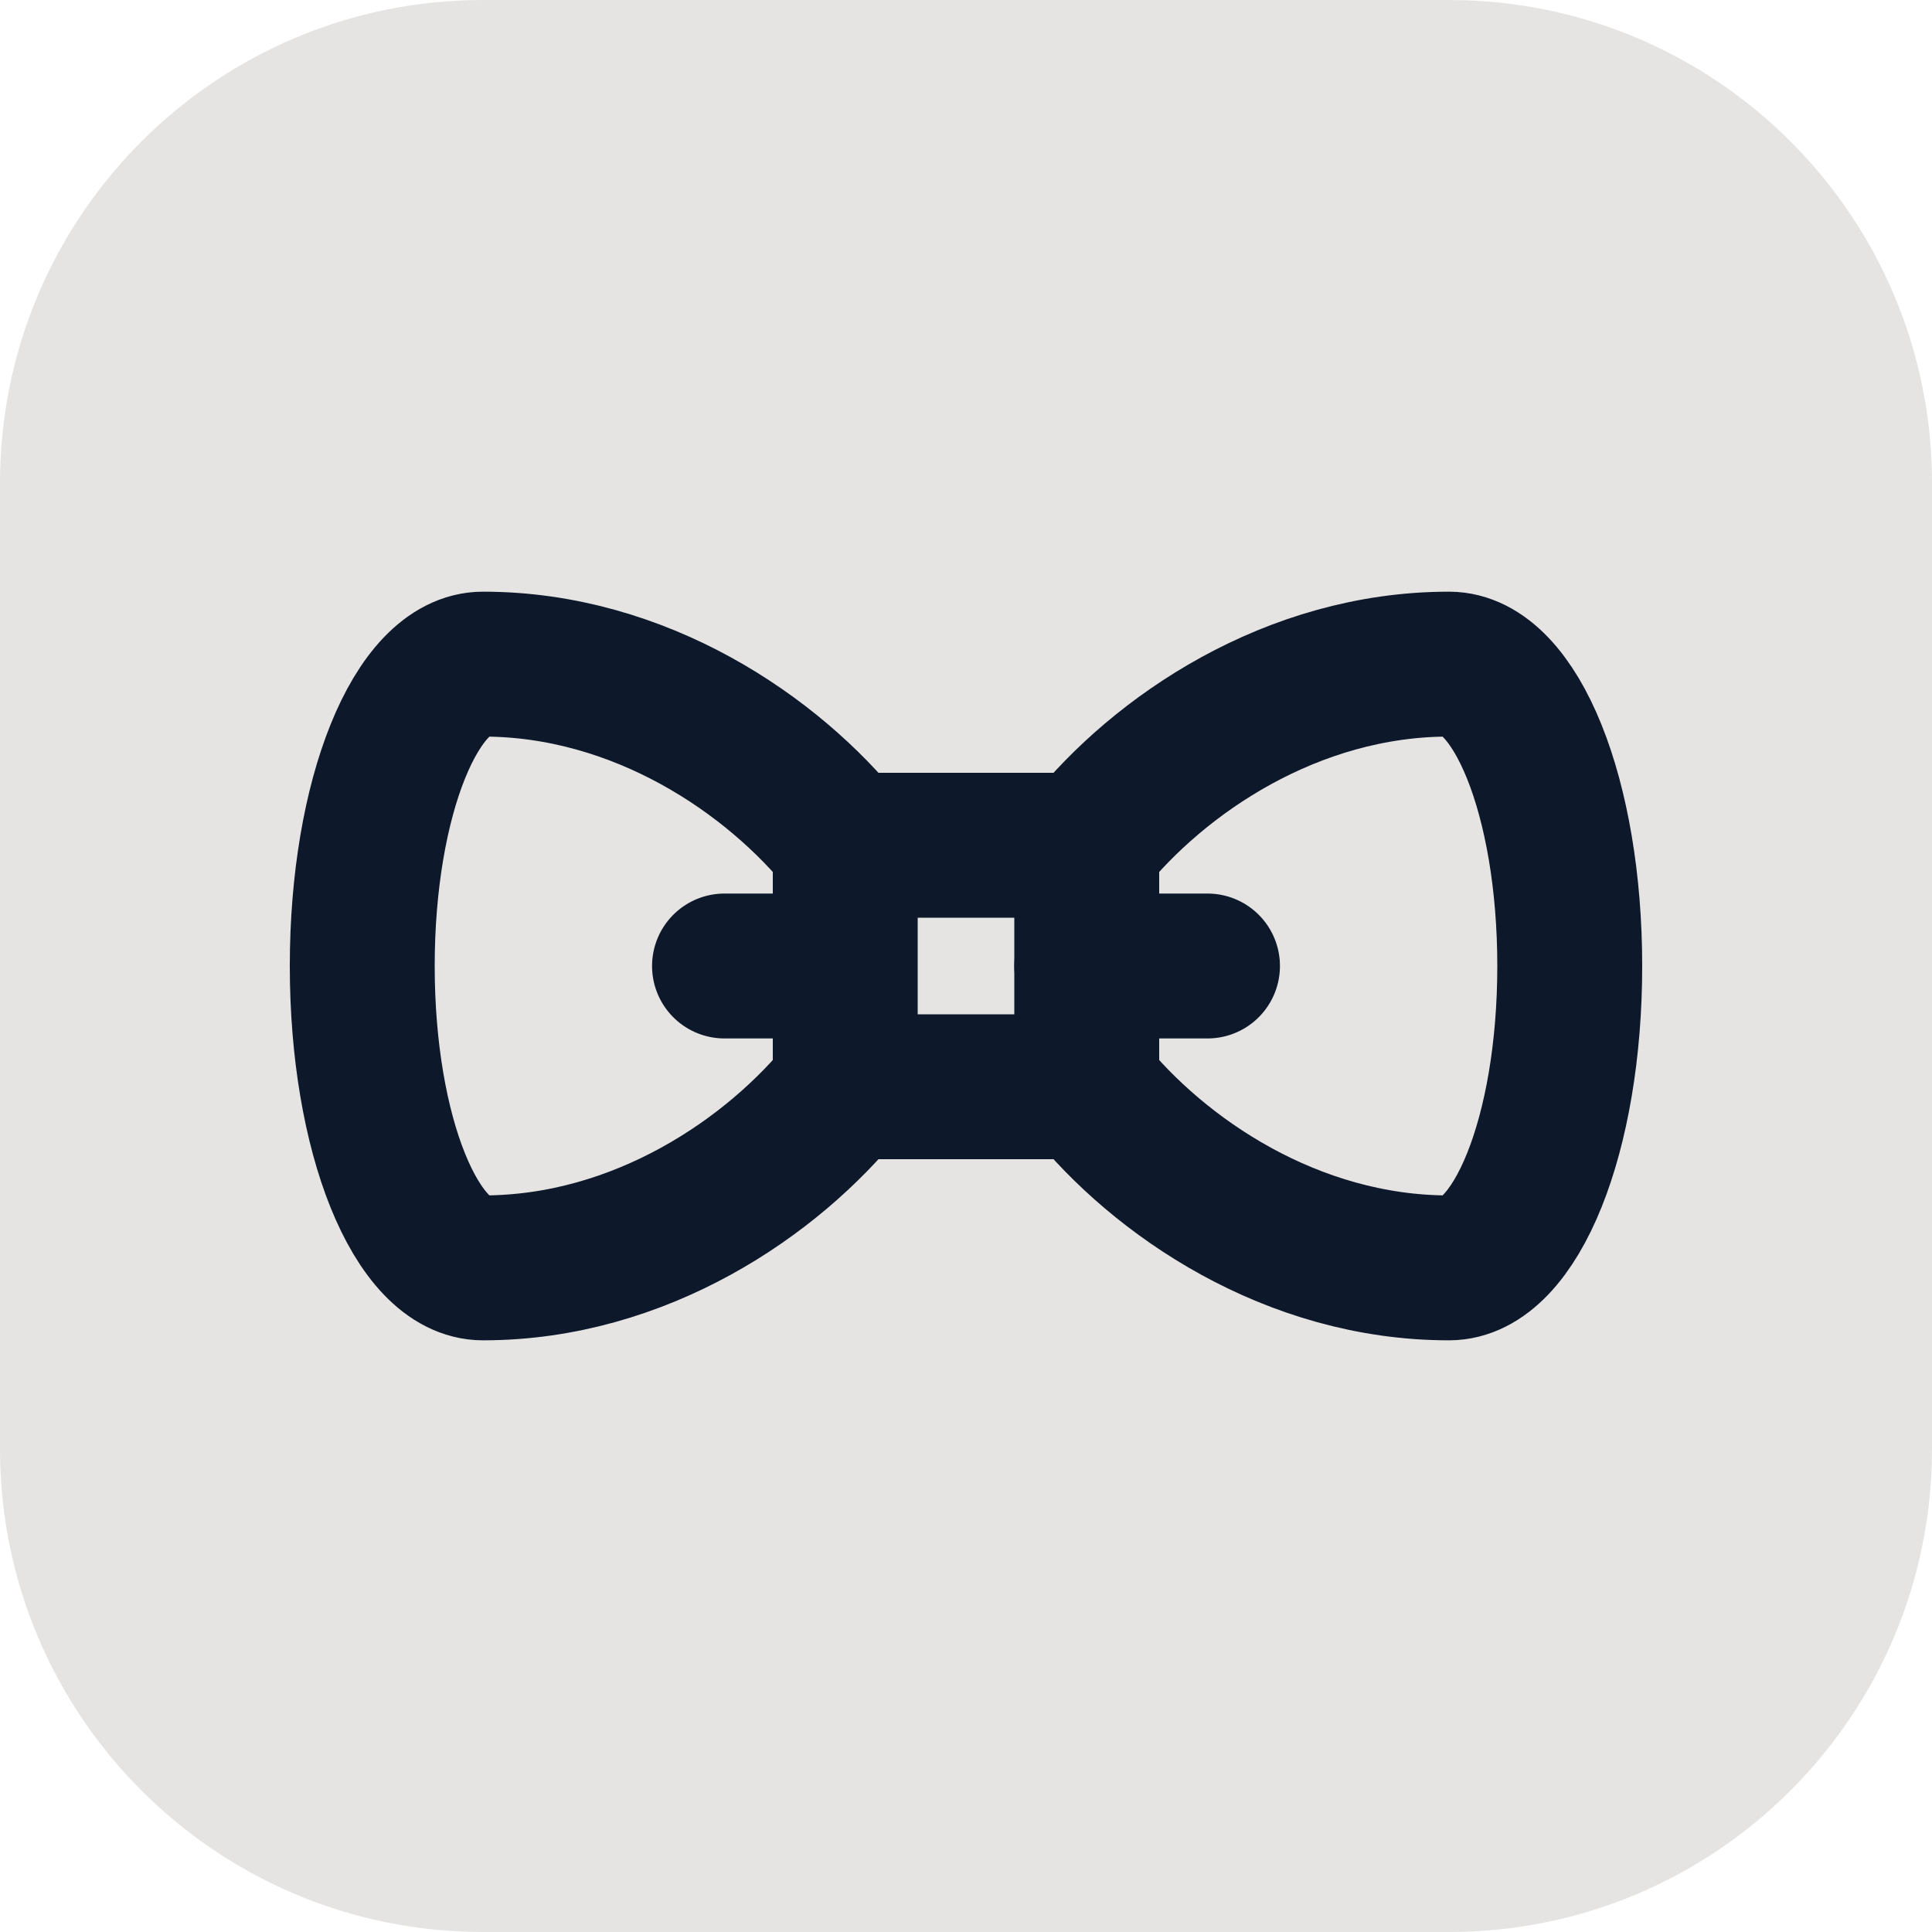
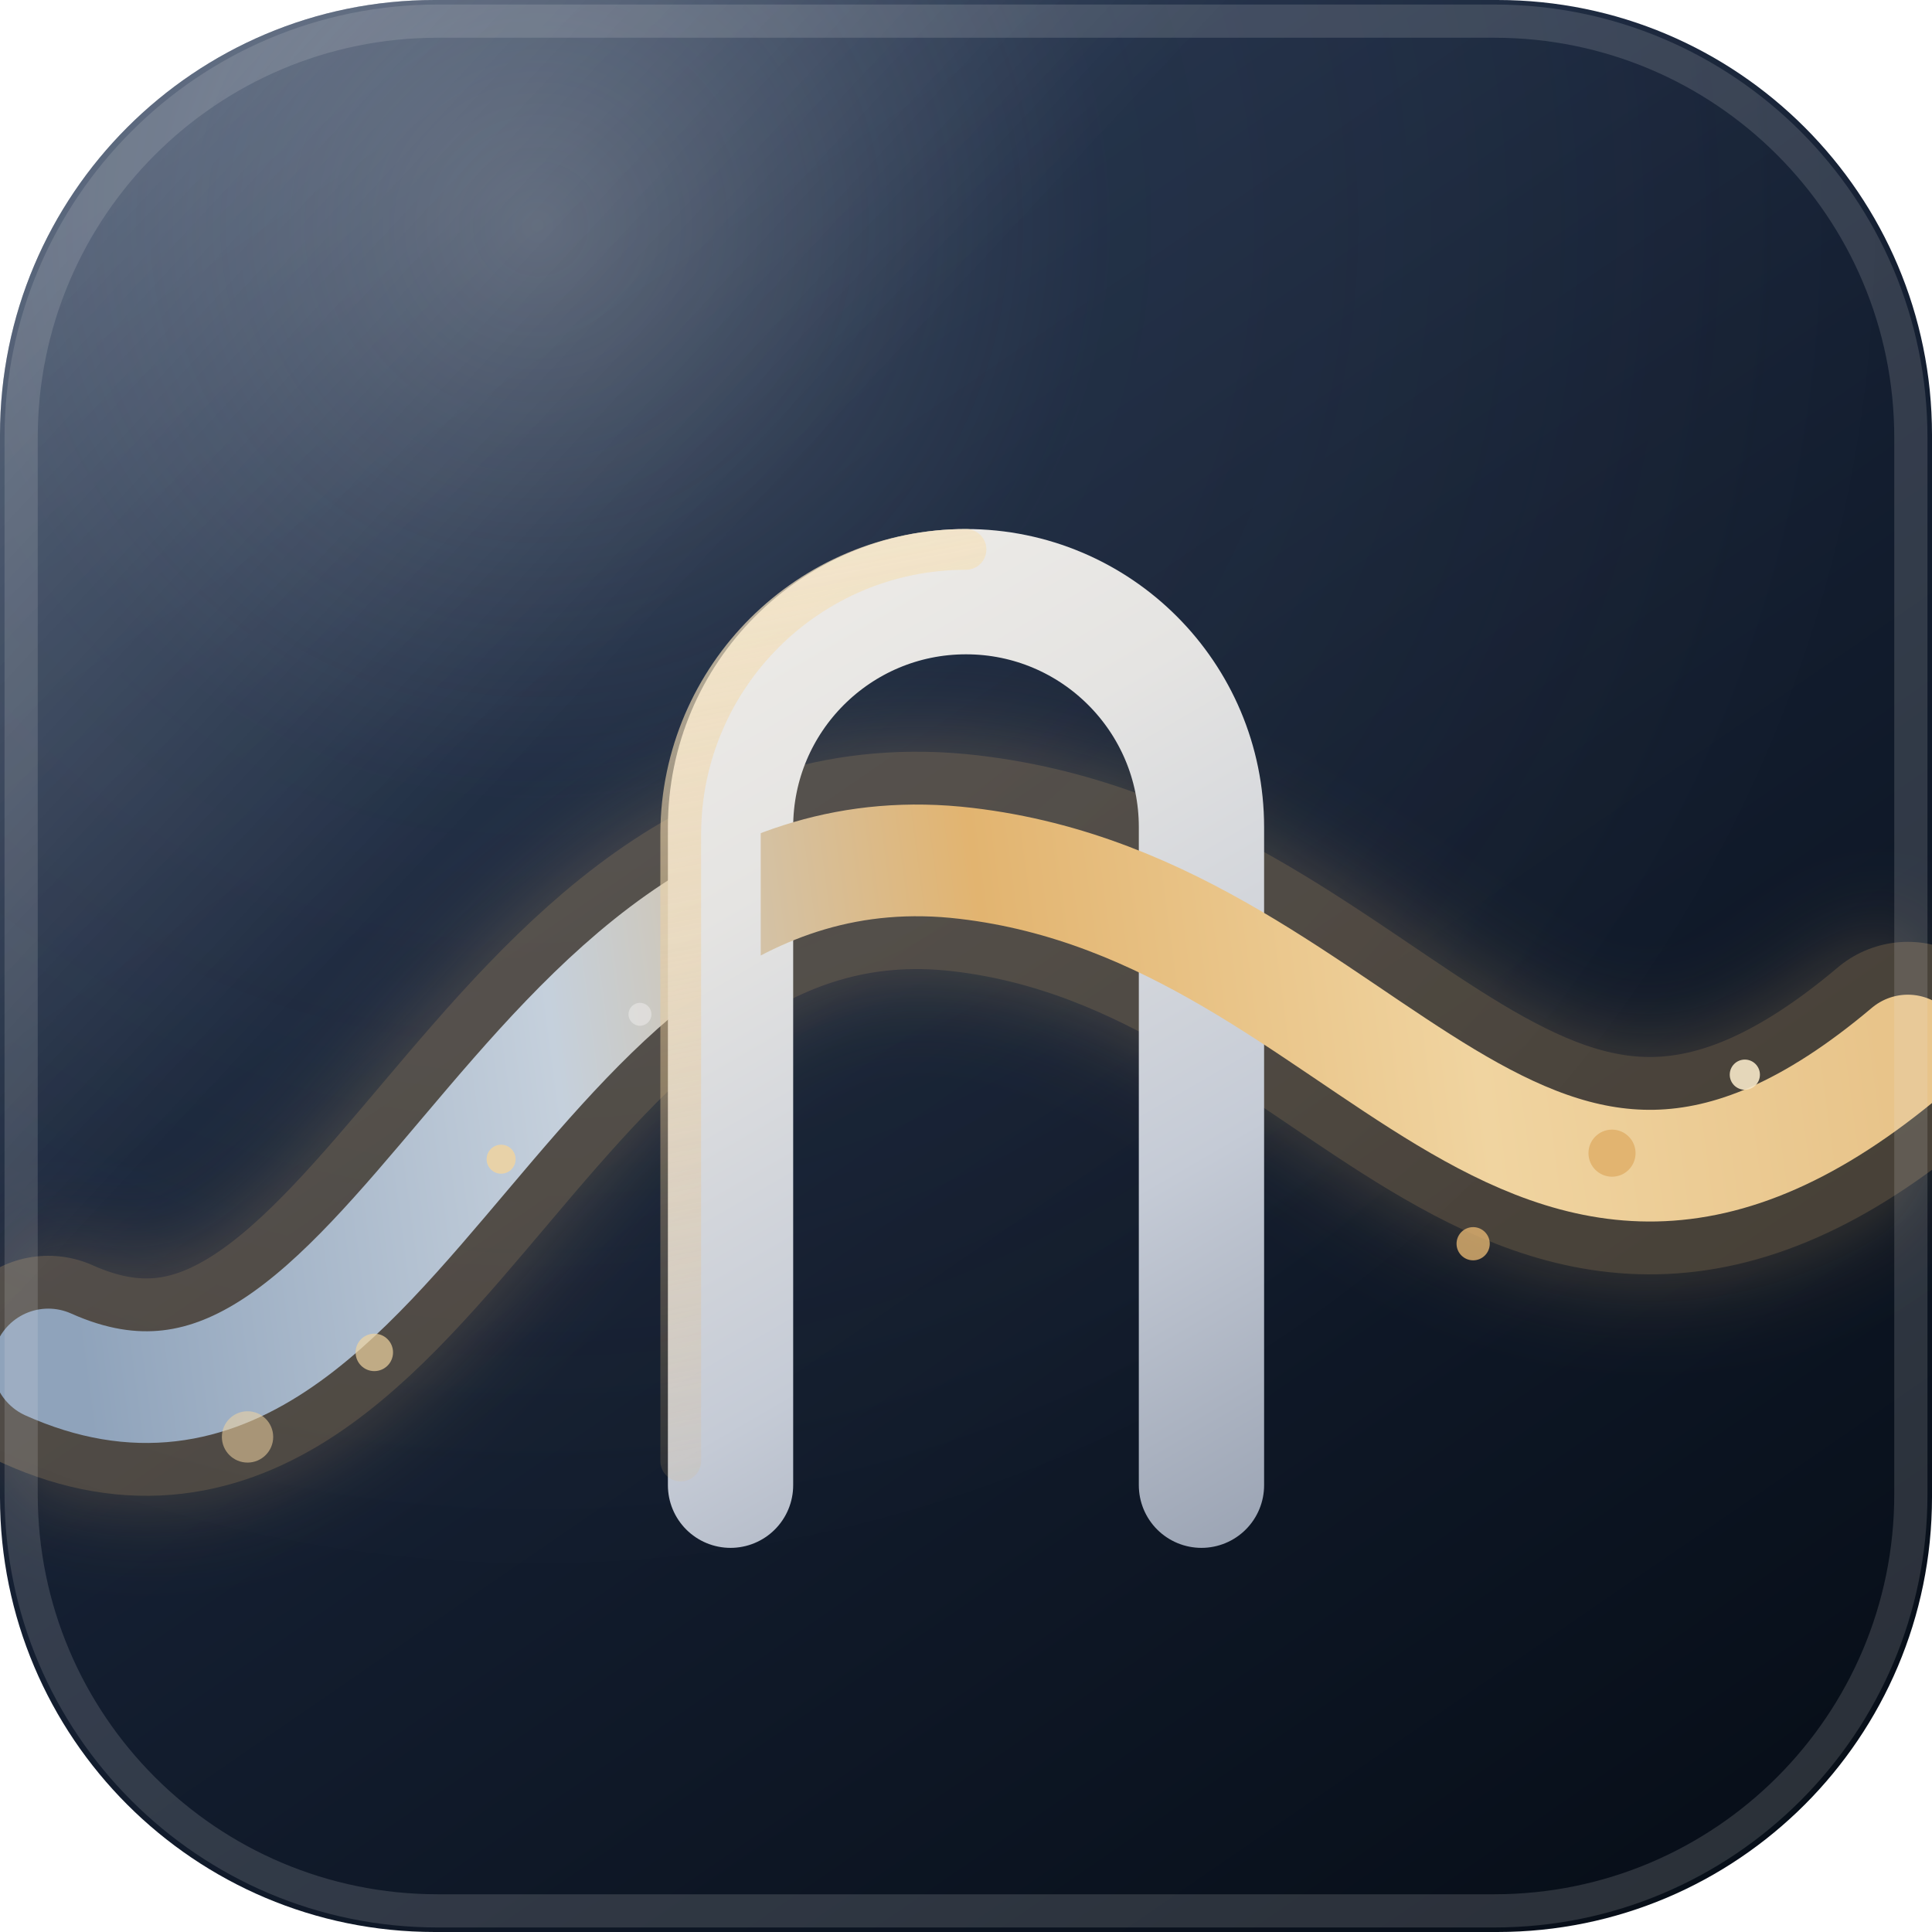
- <svg xmlns="http://www.w3.org/2000/svg" viewBox="0 0 32 32" role="img" aria-label="Livability">
-   <rect width="32" height="32" rx="8" fill="#E5E4E2" />
-   <g fill="none" stroke="#0D182B" stroke-linecap="round" stroke-linejoin="round" stroke-width="2.4" transform="translate(4 4)">
-     <path d="M10 10h4v4h-4zm-2 2h2" />
-     <path d="M10 10C8.8 8.5 6.6 7 4 7c-1.1 0-2 2.2-2 5s.9 5 2 5c2.6 0 4.8-1.5 6-3m4-2h2m-2 2c1.2 1.5 3.4 3 6 3c1.1 0 2-2.2 2-5s-.9-5-2-5c-2.6 0-4.8 1.5-6 3" />
+ <svg xmlns="http://www.w3.org/2000/svg" viewBox="0 0 64 64" width="64" height="64" role="img" aria-label="Livability">
+   <defs>
+     <linearGradient id="liv-tile" x1="12" y1="0" x2="56" y2="64" gradientUnits="userSpaceOnUse">
+       <stop offset="0" stop-color="#24344F" />
+       <stop offset=".45" stop-color="#152033" />
+       <stop offset="1" stop-color="#070E18" />
+     </linearGradient>
+     <radialGradient id="liv-spec" cx="28%" cy="12%" r="70%">
+       <stop offset="0" stop-color="#fff" stop-opacity=".22" />
+       <stop offset=".42" stop-color="#9EB4D0" stop-opacity=".06" />
+       <stop offset="1" stop-color="#fff" stop-opacity="0" />
+     </radialGradient>
+     <linearGradient id="liv-shine" x1="10" y1="0" x2="40" y2="28" gradientUnits="userSpaceOnUse">
+       <stop offset="0" stop-color="#fff" stop-opacity=".2" />
+       <stop offset=".55" stop-color="#fff" stop-opacity="0" />
+     </linearGradient>
+     <linearGradient id="liv-arch" x1="22" y1="12" x2="44" y2="50" gradientUnits="userSpaceOnUse">
+       <stop offset="0" stop-color="#F4F1EC" />
+       <stop offset=".38" stop-color="#E5E4E2" />
+       <stop offset=".72" stop-color="#C5CBD6" />
+       <stop offset="1" stop-color="#9AA3B3" />
+     </linearGradient>
+     <linearGradient id="liv-arch-lit" x1="24" y1="16" x2="30" y2="48" gradientUnits="userSpaceOnUse">
+       <stop offset="0" stop-color="#F6E7C8" stop-opacity=".95" />
+       <stop offset="1" stop-color="#E2B470" stop-opacity=".15" />
+     </linearGradient>
+     <linearGradient id="liv-rib" x1="2" y1="40" x2="62" y2="32" gradientUnits="userSpaceOnUse">
+       <stop offset="0" stop-color="#8FA3BB" />
+       <stop offset=".28" stop-color="#C5D0DC" />
+       <stop offset=".52" stop-color="#E2B470" />
+       <stop offset=".78" stop-color="#F0D4A0" />
+       <stop offset="1" stop-color="#E8C48A" />
+     </linearGradient>
+     <filter id="liv-glow" x="-40%" y="-40%" width="180%" height="180%">
+       <feGaussianBlur stdDeviation="1.6" result="b" />
+       <feMerge>
+         <feMergeNode in="b" />
+         <feMergeNode in="SourceGraphic" />
+       </feMerge>
+     </filter>
+     <clipPath id="liv-tile-clip">
+       <rect width="64" height="64" rx="14.4" />
+     </clipPath>
+     <clipPath id="liv-behind">
+       <rect width="25.2" height="64" />
+     </clipPath>
+     <clipPath id="liv-front">
+       <rect x="25.2" width="38.8" height="64" />
+     </clipPath>
+   </defs>
+   <g clip-path="url(#liv-tile-clip)">
+     <rect width="64" height="64" rx="14.4" fill="url(#liv-tile)" />
+     <rect width="64" height="64" rx="14.4" fill="url(#liv-spec)" />
+     <path fill="none" stroke="#E2B470" stroke-width="7.2" stroke-linecap="round" opacity=".28" filter="url(#liv-glow)" d="M1.6 45.2C13.2 50.4 16.8 26.8 32 28.6C45.6 30.2 50.4 45.6 63.2 34.8" />
+     <g clip-path="url(#liv-behind)">
+       <path fill="none" stroke="url(#liv-rib)" stroke-width="3.7" stroke-linecap="round" d="M1.6 45.2C13.2 50.4 16.8 26.8 32 28.6C45.6 30.2 50.4 45.6 63.2 34.8" />
+     </g>
+     <path fill="none" stroke="url(#liv-arch)" stroke-width="4.15" stroke-linecap="round" stroke-linejoin="round" d="M24.2 49.2V27.4A7.8 7.8 0 0 1 39.8 27.4V49.2" />
+     <path fill="none" stroke="url(#liv-arch-lit)" stroke-width="1.35" stroke-linecap="round" opacity=".85" d="M22.55 48.4V27.6A9.45 9.45 0 0 1 32 18.2" />
+     <g clip-path="url(#liv-front)">
+       <path fill="none" stroke="url(#liv-rib)" stroke-width="3.7" stroke-linecap="round" d="M1.6 45.2C13.2 50.4 16.8 26.8 32 28.6C45.6 30.2 50.4 45.6 63.2 34.8" />
+     </g>
+     <g fill="#F0D4A0">
+       <circle cx="8.2" cy="47.6" r=".85" opacity=".55" />
+       <circle cx="12.4" cy="44.8" r=".62" opacity=".7" />
+       <circle cx="16.6" cy="38.4" r=".48" opacity=".85" />
+       <circle cx="48.8" cy="41.2" r=".55" fill="#E2B470" opacity=".8" />
+       <circle cx="53.4" cy="38.2" r=".78" fill="#E2B470" />
+       <circle cx="57.8" cy="35.6" r=".5" fill="#F6E7C8" opacity=".9" />
+       <circle cx="21.2" cy="33.6" r=".38" fill="#E5E4E2" opacity=".7" />
+     </g>
+     <rect width="64" height="64" rx="14.4" fill="url(#liv-shine)" pointer-events="none" />
+     <rect x=".7" y=".7" width="62.6" height="62.6" rx="13.8" fill="none" stroke="rgba(229,228,226,.16)" stroke-width="1.1" />
  </g>
</svg>
